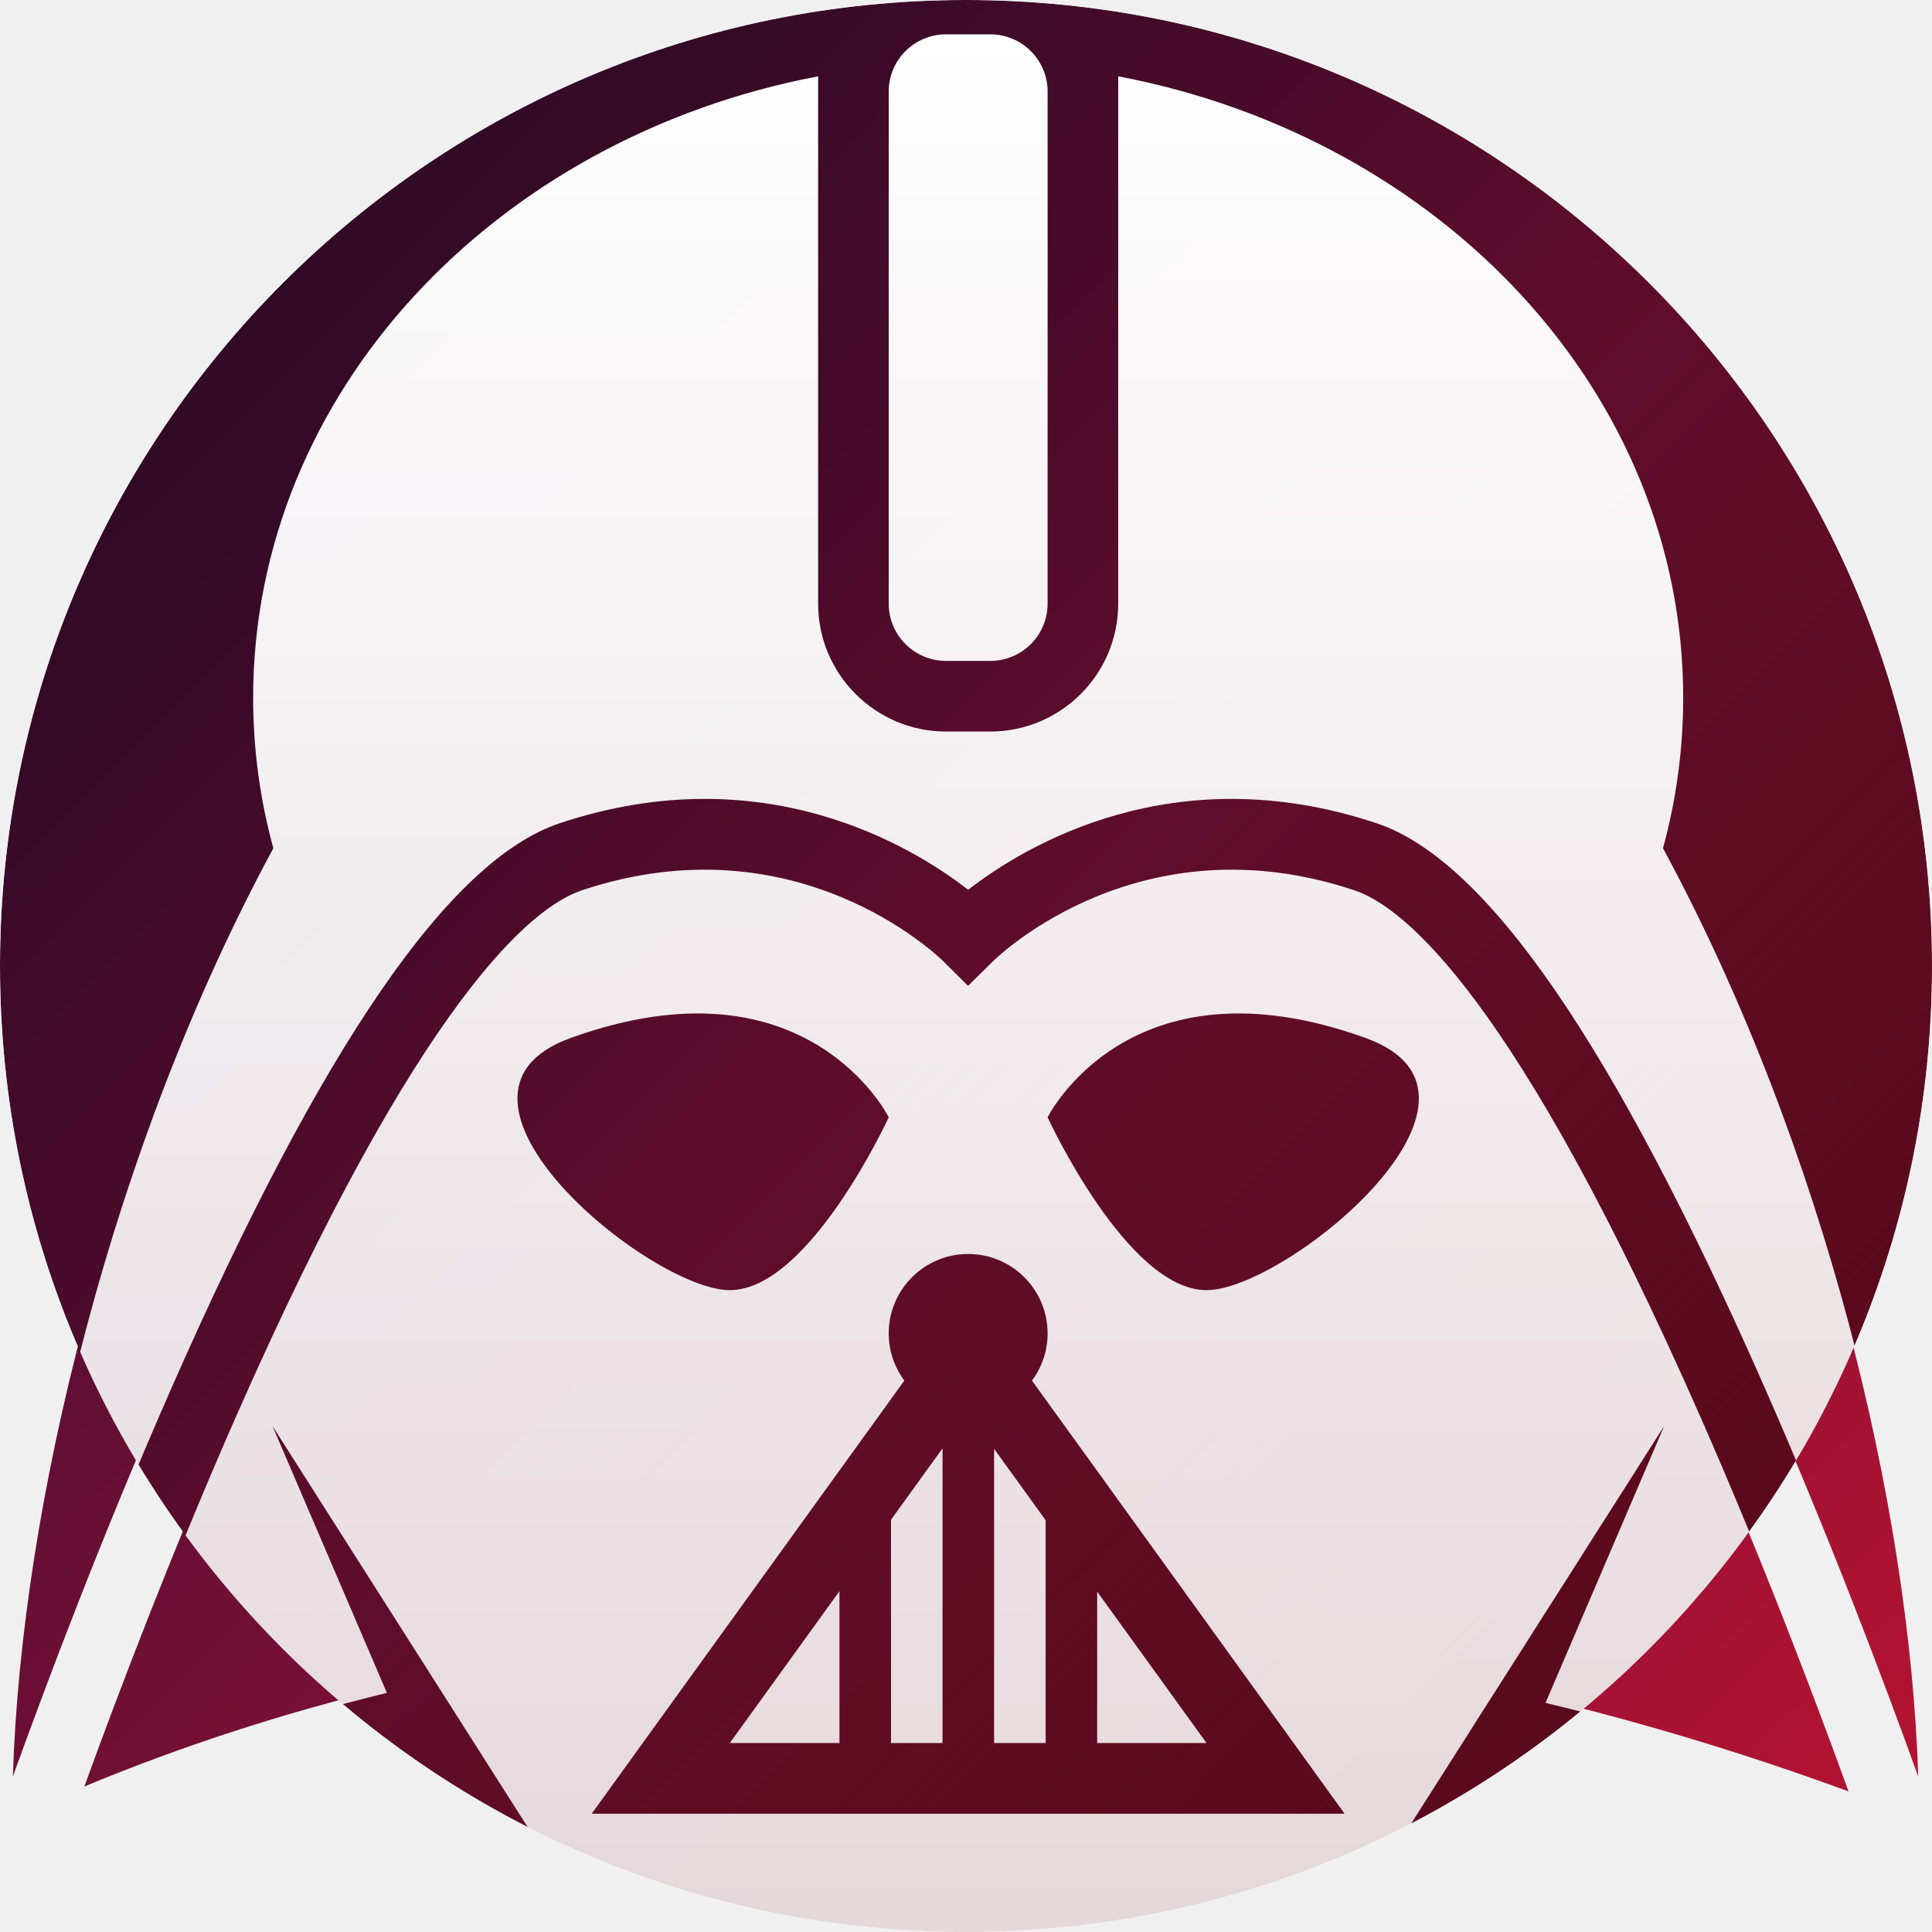
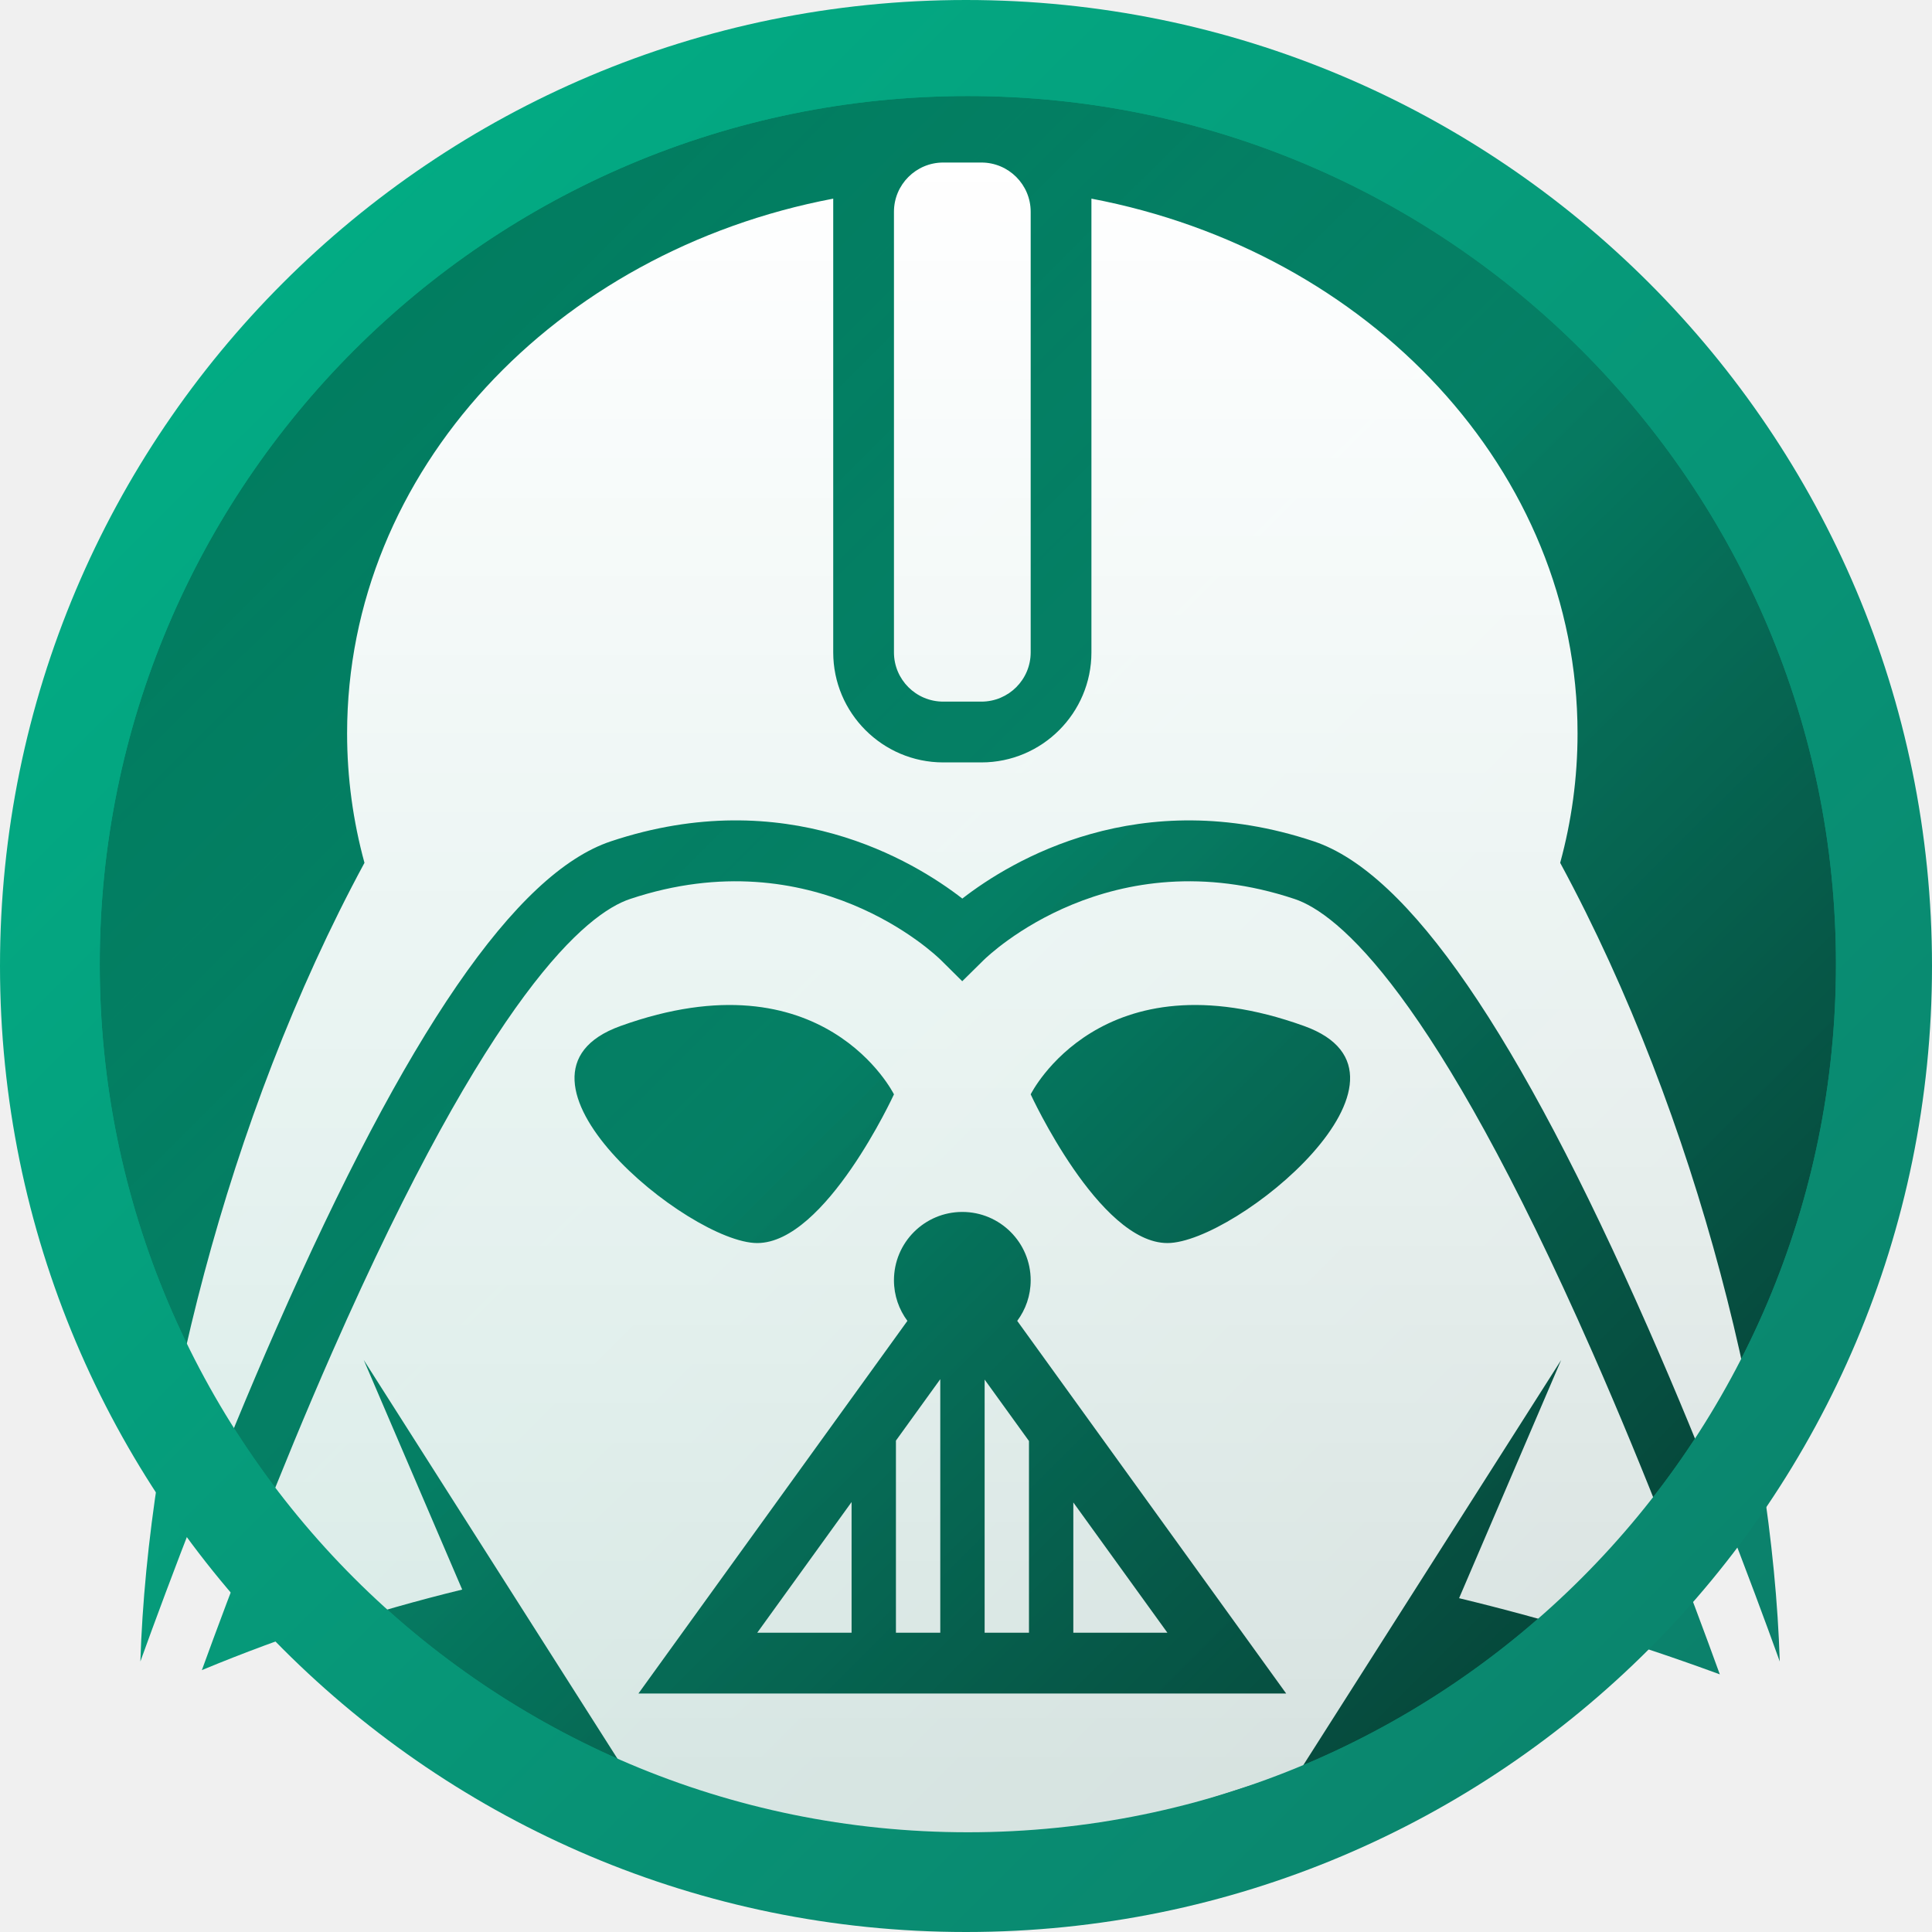
- <svg xmlns="http://www.w3.org/2000/svg" width="450" height="450" viewBox="0 0 450 450" fill="none">
-   <g clip-path="url(#clip0)">
-     <mask id="mask0" mask-type="alpha" maskUnits="userSpaceOnUse" x="-25" y="303" width="503" height="120">
-       <rect x="-25" y="303" width="503" height="120" fill="#C4C4C4" />
-     </mask>
-     <g mask="url(#mask0)">
-       <path d="M3 413.769C4.963 350.923 25.551 265.92 63.058 196.573C59.989 185.345 58.355 173.614 58.355 161.539C58.355 90.433 114.747 31.059 189.951 16.776V139.601C189.951 156.026 203.314 169.39 219.734 169.39H230.058C246.492 169.39 259.847 156.026 259.847 139.601V16.776C335.051 31.059 391.442 90.433 391.442 161.539C391.442 173.615 389.809 185.345 386.739 196.573C424.247 265.92 444.834 350.923 446.789 413.769C438.961 392.05 425.974 357.543 410.538 322.468C375.298 242.396 345.698 199.305 320.023 190.748C272.803 175.012 238.112 195.993 224.899 206.248C211.676 195.993 176.995 175.005 129.776 190.748C104.099 199.306 74.491 242.396 39.261 322.468C23.823 357.543 10.836 392.05 3 413.769ZM194.921 404.99V369.61L169.38 404.99H194.921ZM219.733 152.934H230.057C237.429 152.934 243.405 146.967 243.405 139.602V20.333C243.405 12.975 237.429 7 230.057 7H219.733C212.367 7 206.393 12.975 206.393 20.333V139.601C206.393 146.966 212.368 152.934 219.733 152.934ZM254.946 404.99H280.418L254.946 369.719V404.99ZM395.438 328.986C410.24 362.606 422.755 395.709 430.559 417.255C407.02 408.603 383.245 401.394 359.375 395.639L387.014 331.153L316.458 442.004H133.402L62.862 331.153L89.511 393.307C65.453 399.181 42.086 406.773 19.646 416.108C27.482 394.54 39.818 362.01 54.352 328.986C97.333 231.342 123.313 210.235 134.973 206.356C184.745 189.758 217.716 221.534 219.082 222.877L224.877 228.624L230.686 222.892C232.075 221.534 265.046 189.758 314.825 206.356C326.477 210.235 352.466 231.342 395.438 328.986ZM161.34 312.34C179.847 312.34 206.394 259.246 206.394 259.246C206.394 259.246 187.431 220.921 132.367 240.747C95.353 254.065 142.84 312.34 161.34 312.34ZM312.571 421.448L293.752 395.364L239.761 320.569C242.039 317.498 243.405 313.706 243.405 309.584C243.405 299.369 235.113 291.078 224.898 291.078C214.675 291.078 206.392 299.369 206.392 309.584C206.392 313.706 207.758 317.498 210.034 320.569L156.045 395.364L137.217 421.448H169.379H280.418H312.571ZM317.423 240.747C262.36 220.921 243.405 259.246 243.405 259.246C243.405 259.246 269.943 312.34 288.459 312.34C306.957 312.34 354.438 254.065 317.423 240.747ZM206.926 404.99H218.932V336.35L206.926 352.979V404.99ZM230.937 404.99H242.942V353.09L230.937 336.46V404.99Z" fill="url(#paint0_linear)" />
-     </g>
-     <mask id="mask1" mask-type="alpha" maskUnits="userSpaceOnUse" x="0" y="0" width="450" height="450">
-       <circle cx="225" cy="225" r="225" fill="#C4C4C4" />
-     </mask>
-     <g mask="url(#mask1)">
-       <circle cx="225" cy="225" r="225" fill="url(#paint1_linear)" />
-       <circle cx="225" cy="225" r="225" fill="url(#paint2_linear)" />
-       <path d="M3.605 414.766C5.569 351.921 26.156 266.918 63.664 197.571C60.594 186.343 58.961 174.612 58.961 162.537C58.961 91.431 115.353 32.057 190.557 17.774V140.599C190.557 157.024 203.919 170.388 220.339 170.388H230.664C247.098 170.388 260.453 157.024 260.453 140.599V17.774C335.657 32.057 392.048 91.431 392.048 162.537C392.048 174.613 390.414 186.343 387.345 197.571C424.852 266.918 445.44 351.921 447.395 414.766C439.567 393.048 426.58 358.54 411.143 323.466C375.903 243.394 346.304 200.303 320.628 191.746C273.408 176.01 238.718 196.991 225.504 207.245C212.281 196.991 177.6 176.003 130.381 191.746C104.705 200.304 75.097 243.394 39.866 323.466C24.429 358.54 11.441 393.048 3.605 414.766ZM195.526 405.988V370.608L169.985 405.988H195.526ZM220.338 153.932H230.663C238.035 153.932 244.01 147.965 244.01 140.6V21.331C244.01 13.973 238.035 7.998 230.663 7.998H220.338C212.972 7.998 206.998 13.973 206.998 21.331V140.599C206.998 147.964 212.974 153.932 220.338 153.932ZM255.552 405.988H281.023L255.552 370.717V405.988ZM396.044 329.984C410.845 363.604 423.36 396.707 431.165 418.253C407.626 409.601 383.85 402.392 359.981 396.637L387.619 332.151L317.063 443.002L225.504 464.5L134.008 443.002L63.467 332.151L90.117 394.305C66.058 400.178 42.692 407.77 20.252 417.106C28.088 395.538 40.423 363.008 54.957 329.984C97.938 232.34 123.919 211.233 135.579 207.354C185.351 190.756 218.321 222.532 219.687 223.875L225.482 229.622L231.291 223.89C232.681 222.532 265.651 190.756 315.431 207.354C327.082 211.233 353.071 232.34 396.044 329.984ZM169.984 300.5C188.491 300.5 206.999 260.244 206.999 260.244C206.999 260.244 188.037 221.919 132.972 241.745C95.958 255.063 151.484 300.5 169.984 300.5ZM313.177 422.446L294.357 396.362L240.367 321.567C242.644 318.496 244.01 314.704 244.01 310.582C244.01 300.367 235.719 292.076 225.503 292.076C215.28 292.076 206.997 300.367 206.997 310.582C206.997 314.704 208.363 318.496 210.639 321.567L156.65 396.362L137.822 422.446H169.984H281.023H313.177ZM318.029 241.745C262.965 221.919 244.01 260.244 244.01 260.244C244.01 260.244 262.508 300.5 281.023 300.5C299.522 300.5 355.043 255.063 318.029 241.745ZM207.532 405.988H219.537V337.347L207.532 353.977V405.988ZM231.543 405.988H243.547V354.088L231.543 337.458V405.988Z" fill="url(#paint3_linear)" />
-     </g>
+ <svg xmlns="http://www.w3.org/2000/svg" width="523" height="523" viewBox="0 0 523 523" fill="none">
+   <mask id="mask0" mask-type="alpha" maskUnits="userSpaceOnUse" x="10" y="339" width="503" height="120">
+     <rect x="10" y="339" width="503" height="120" fill="#C4C4C4" />
+   </mask>
+   <g mask="url(#mask0)">
+     <path d="M38 449.769C39.963 386.923 60.551 301.92 98.058 232.573C94.989 221.345 93.355 209.614 93.355 197.539C93.355 126.433 149.747 67.059 224.951 52.776V175.601C224.951 192.026 238.314 205.39 254.734 205.39H265.058C281.492 205.39 294.847 192.026 294.847 175.601V52.776C370.051 67.059 426.442 126.433 426.442 197.539C426.442 209.615 424.809 221.345 421.739 232.573C459.247 301.92 479.834 386.923 481.789 449.769C473.961 428.05 460.974 393.543 445.538 358.468C410.298 278.396 380.698 235.305 355.023 226.748C307.803 211.012 273.112 231.993 259.899 242.248C246.676 231.993 211.995 211.005 164.776 226.748C139.099 235.306 109.491 278.396 74.261 358.468C58.823 393.543 45.836 428.05 38 449.769ZM229.921 440.99V405.61L204.38 440.99H229.921ZM254.733 188.934H265.057C272.429 188.934 278.405 182.967 278.405 175.602V56.333C278.405 48.975 272.429 43 265.057 43H254.733C247.367 43 241.393 48.975 241.393 56.333V175.601C241.393 182.966 247.368 188.934 254.733 188.934ZM289.946 440.99H315.418L289.946 405.719V440.99ZM430.438 364.986C445.24 398.606 457.755 431.709 465.559 453.255C442.02 444.603 418.245 437.394 394.375 431.639L422.014 367.153L351.458 478.004H168.402L97.862 367.153L124.511 429.307C100.453 435.181 77.086 442.773 54.646 452.108C62.482 430.54 74.818 398.01 89.352 364.986C132.333 267.342 158.313 246.235 169.973 242.356C219.745 225.758 252.716 257.534 254.082 258.877L259.877 264.624L265.686 258.892C267.075 257.534 300.046 225.758 349.825 242.356C361.477 246.235 387.466 267.342 430.438 364.986ZM196.34 348.34C214.847 348.34 241.394 295.246 241.394 295.246C241.394 295.246 222.431 256.921 167.367 276.747C130.353 290.065 177.84 348.34 196.34 348.34ZM347.571 457.448L328.752 431.364L274.761 356.569C277.039 353.498 278.405 349.706 278.405 345.584C278.405 335.369 270.113 327.078 259.898 327.078C249.675 327.078 241.392 335.369 241.392 345.584C241.392 349.706 242.758 353.498 245.034 356.569L191.045 431.364L172.217 457.448H204.379H315.418H347.571ZM352.423 276.747C297.36 256.921 278.405 295.246 278.405 295.246C278.405 295.246 304.943 348.34 323.459 348.34C341.957 348.34 389.438 290.065 352.423 276.747ZM241.926 440.99H253.932V372.35L241.926 388.979V440.99ZM265.937 440.99H277.942V389.09L265.937 372.46V440.99Z" fill="url(#paint0_linear)" />
+   </g>
+   <circle cx="261.5" cy="261.5" r="261.5" fill="url(#paint1_linear)" />
+   <mask id="mask1" mask-type="alpha" maskUnits="userSpaceOnUse" x="27" y="26" width="470" height="470">
+     <circle cx="262" cy="261" r="235" fill="#C4C4C4" />
+   </mask>
+   <g mask="url(#mask1)">
+     <circle cx="262" cy="261" r="235" fill="url(#paint2_linear)" />
+     <circle cx="262" cy="261" r="235" fill="url(#paint3_linear)" />
+     <path d="M38.605 450.766C40.569 387.921 61.156 302.918 98.664 233.571C95.594 222.343 93.961 210.612 93.961 198.537C93.961 127.431 150.353 68.057 225.557 53.774V176.599C225.557 193.024 238.919 206.388 255.339 206.388H265.664C282.098 206.388 295.453 193.024 295.453 176.599V53.774C370.657 68.057 427.048 127.431 427.048 198.537C427.048 210.613 425.414 222.343 422.345 233.571C459.852 302.918 480.44 387.921 482.395 450.766C474.567 429.048 461.58 394.54 446.143 359.466C410.903 279.394 381.304 236.303 355.628 227.746C308.408 212.01 273.718 232.991 260.504 243.245C247.281 232.991 212.6 212.003 165.381 227.746C139.705 236.304 110.097 279.394 74.866 359.466C59.429 394.54 46.441 429.048 38.605 450.766ZM230.526 441.988V406.608L204.985 441.988H230.526ZM255.338 189.932H265.663C273.035 189.932 279.01 183.965 279.01 176.6V57.331C279.01 49.973 273.035 43.998 265.663 43.998H255.338C247.972 43.998 241.998 49.973 241.998 57.331V176.599C241.998 183.964 247.974 189.932 255.338 189.932ZM290.552 441.988H316.023L290.552 406.717V441.988ZM431.044 365.984C445.845 399.604 458.36 432.707 466.165 454.253C442.626 445.601 418.85 438.392 394.981 432.637L422.619 368.151L352.063 479.002L255.339 510L169.008 479.002L98.467 368.151L125.117 430.305C101.058 436.178 77.692 443.77 55.252 453.106C63.088 431.538 75.423 399.008 89.957 365.984C132.938 268.34 158.919 247.233 170.579 243.354C220.351 226.756 253.321 258.532 254.687 259.875L260.482 265.622L266.291 259.89C267.681 258.532 300.651 226.756 350.431 243.354C362.082 247.233 388.071 268.34 431.044 365.984ZM204.984 336.5C223.491 336.5 241.999 296.244 241.999 296.244C241.999 296.244 223.037 257.919 167.972 277.745C130.958 291.063 186.484 336.5 204.984 336.5ZM348.177 458.446L329.357 432.362L275.367 357.567C277.644 354.496 279.01 350.704 279.01 346.582C279.01 336.367 270.719 328.076 260.503 328.076C250.28 328.076 241.997 336.367 241.997 346.582C241.997 350.704 243.363 354.496 245.639 357.567L191.65 432.362L172.822 458.446H204.984H316.023H348.177ZM353.029 277.745C297.965 257.919 279.01 296.244 279.01 296.244C279.01 296.244 297.508 336.5 316.023 336.5C334.522 336.5 390.043 291.063 353.029 277.745ZM242.532 441.988H254.537V373.347L242.532 389.977V441.988ZM266.543 441.988H278.547V390.088L266.543 373.458V441.988Z" fill="url(#paint4_linear)" />
  </g>
  <defs>
-     <linearGradient id="paint0_linear" x1="-25.6" y1="-19.1" x2="469.201" y2="487.665" gradientUnits="userSpaceOnUse">
-       <stop stop-color="#240B36" />
-       <stop offset="1" stop-color="#C31432" />
+     <linearGradient id="paint0_linear" x1="9.4" y1="16.9" x2="504.201" y2="523.665" gradientUnits="userSpaceOnUse">
+       <stop stop-color="#00B68A" />
+       <stop offset="1" stop-color="#0D7A67" />
    </linearGradient>
-     <linearGradient id="paint1_linear" x1="-29" y1="-27" x2="483" y2="487" gradientUnits="userSpaceOnUse">
-       <stop stop-color="#240B36" />
-       <stop offset="1" stop-color="#C31432" />
+     <linearGradient id="paint1_linear" x1="-33.704" y1="-31.38" x2="561.353" y2="566.002" gradientUnits="userSpaceOnUse">
+       <stop stop-color="#00B68A" />
+       <stop offset="1" stop-color="#0D7A67" />
    </linearGradient>
-     <linearGradient id="paint2_linear" x1="-29" y1="-27" x2="483" y2="487" gradientUnits="userSpaceOnUse">
+     <linearGradient id="paint2_linear" x1="-3.289" y1="-2.2" x2="531.467" y2="534.644" gradientUnits="userSpaceOnUse">
+       <stop stop-color="#00B68A" />
+       <stop offset="1" stop-color="#0D7A67" />
+     </linearGradient>
+     <linearGradient id="paint3_linear" x1="-3.289" y1="-2.2" x2="531.467" y2="534.644" gradientUnits="userSpaceOnUse">
      <stop stop-opacity="0.33" />
      <stop offset="0.482" stop-opacity="0.17" />
      <stop offset="1" stop-opacity="0.63" />
    </linearGradient>
-     <linearGradient id="paint3_linear" x1="225.5" y1="7.998" x2="225.5" y2="443.002" gradientUnits="userSpaceOnUse">
+     <linearGradient id="paint4_linear" x1="260.5" y1="43.998" x2="260.5" y2="479.002" gradientUnits="userSpaceOnUse">
      <stop stop-color="white" />
      <stop offset="1" stop-color="white" stop-opacity="0.84" />
    </linearGradient>
-     <clipPath id="clip0">
-       <rect width="450" height="450" fill="white" />
-     </clipPath>
  </defs>
</svg>
